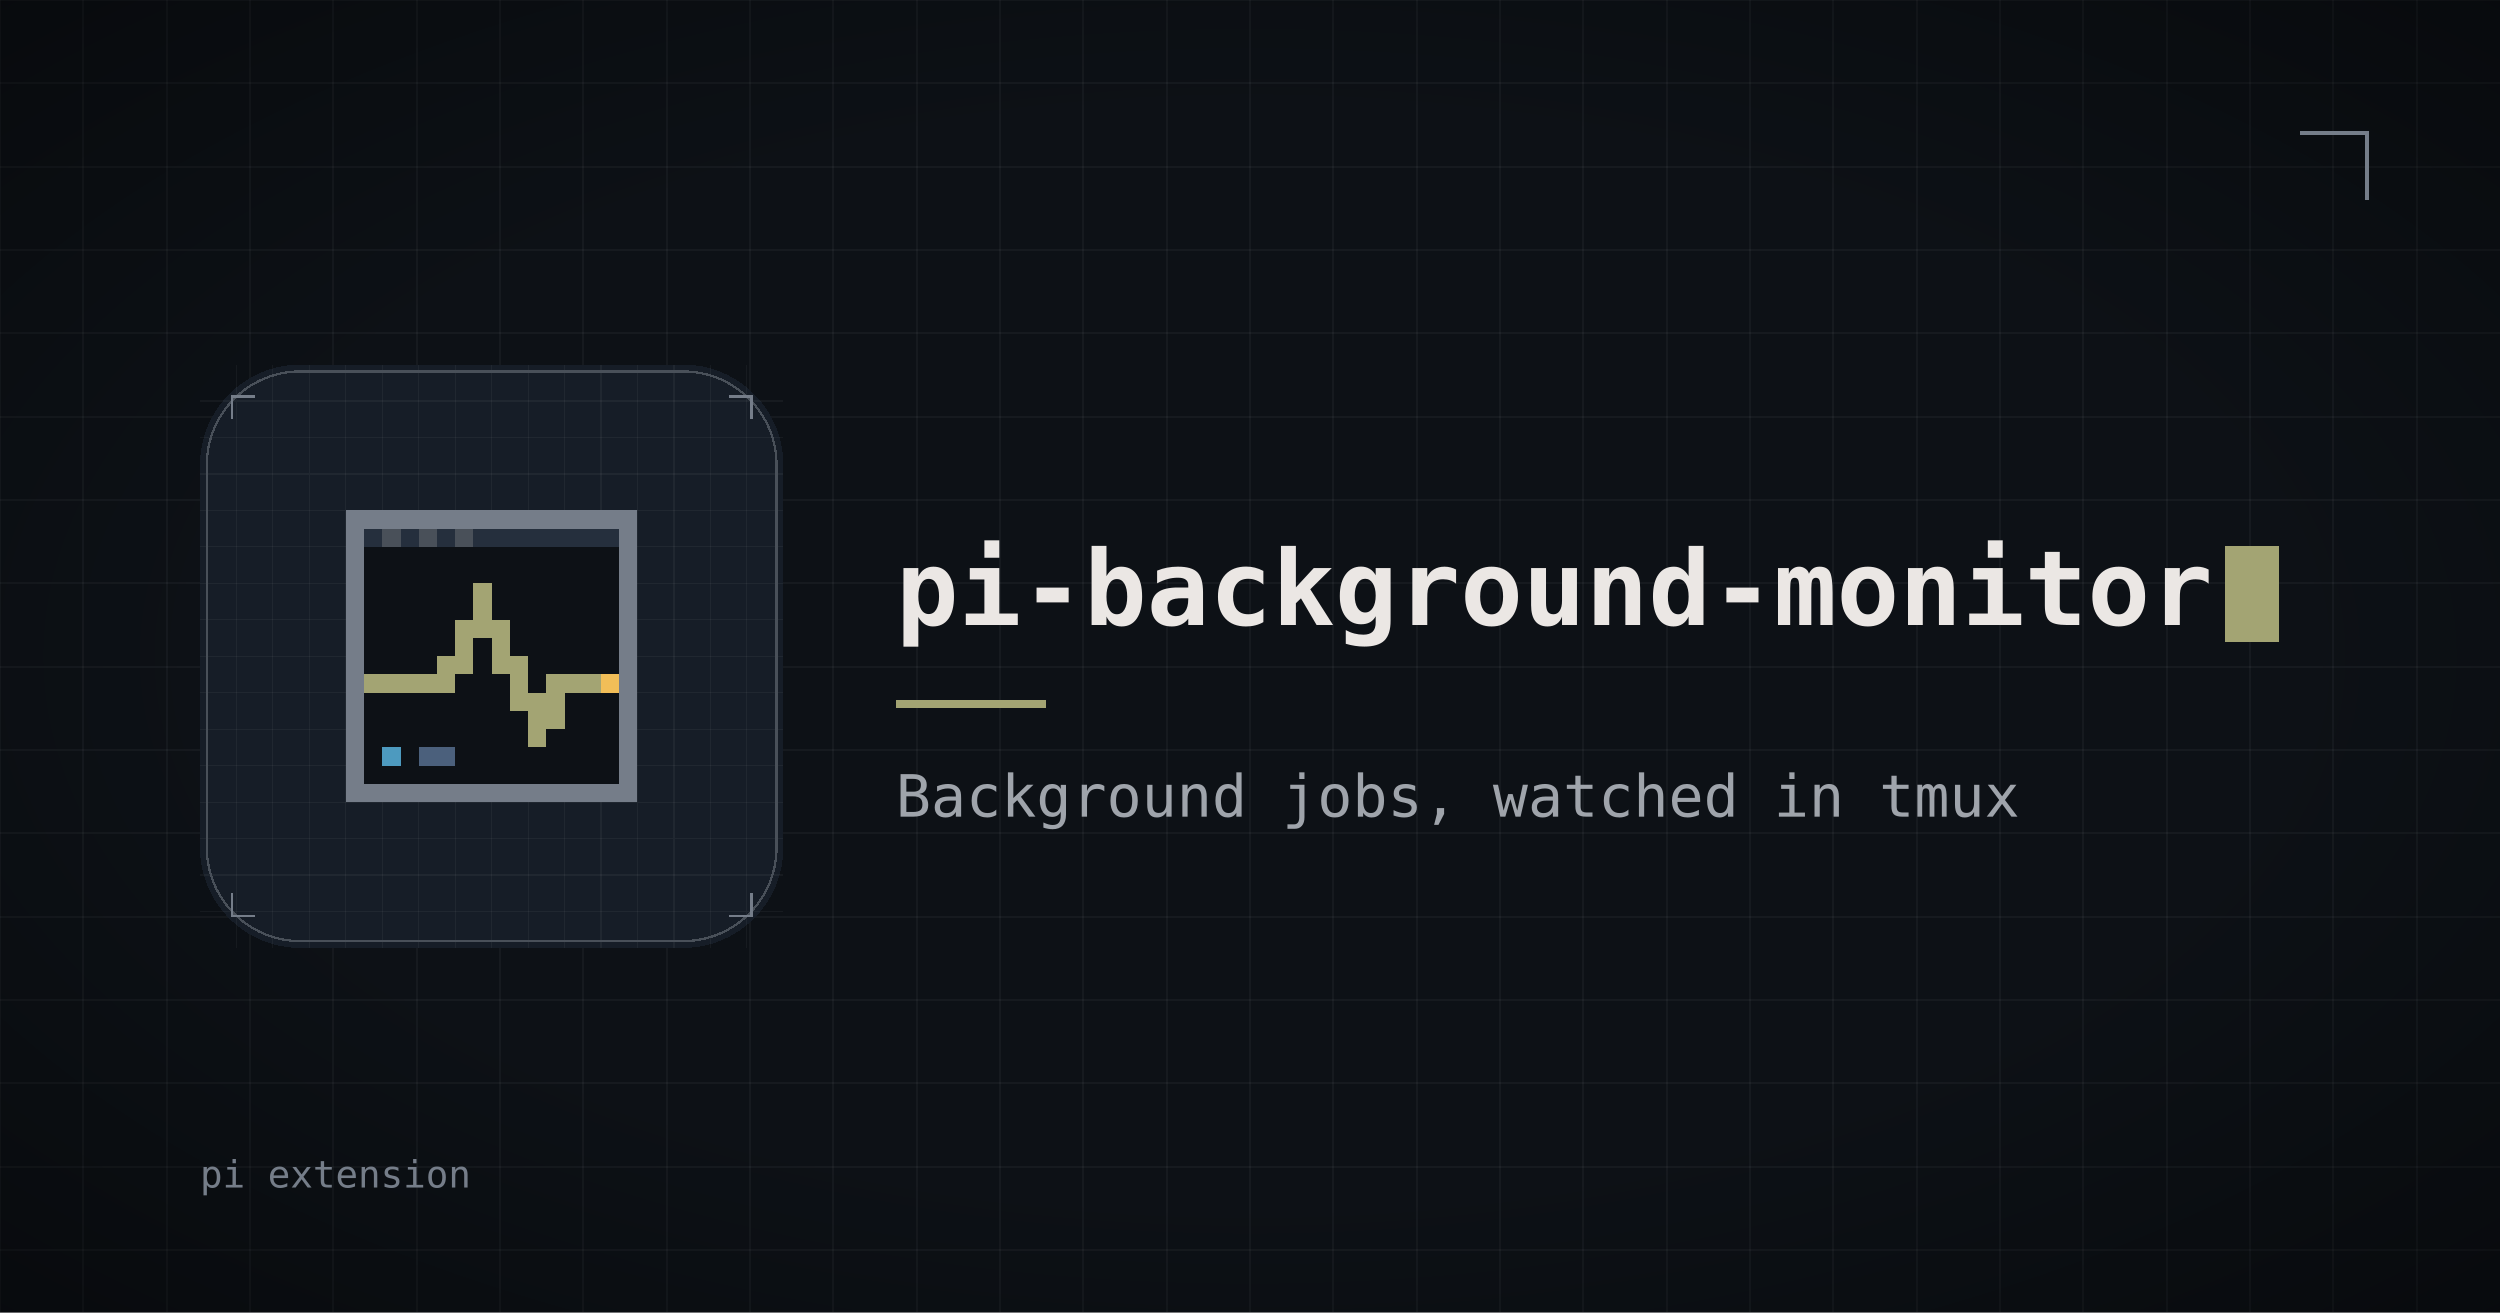
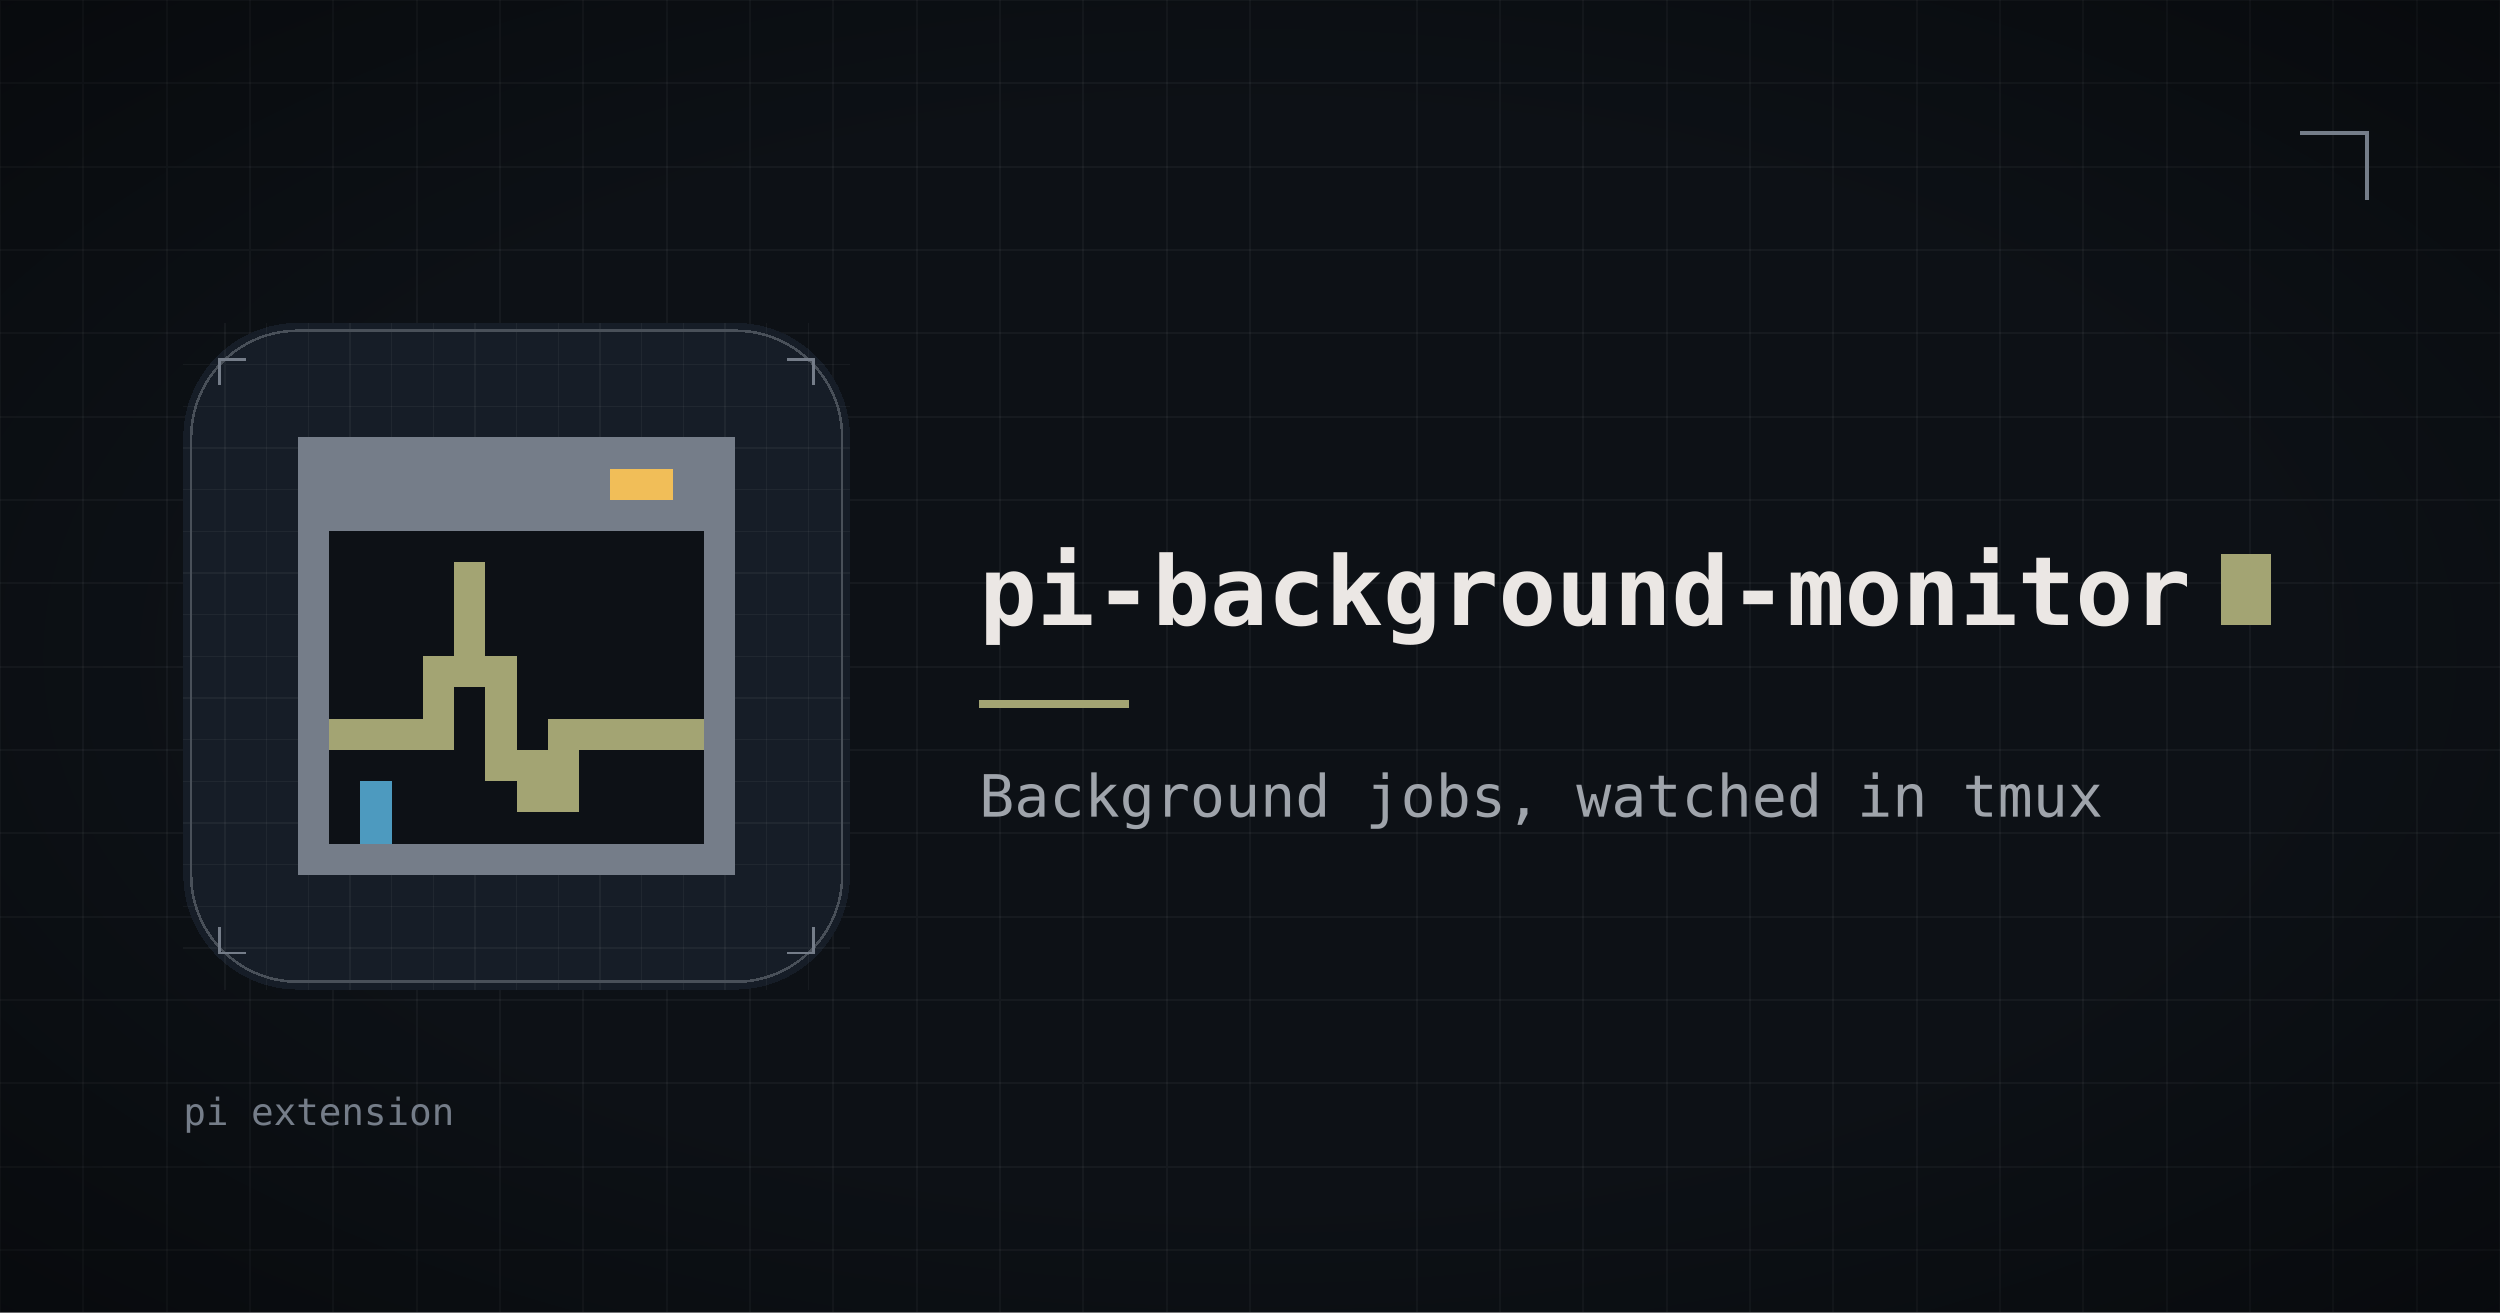
<svg xmlns="http://www.w3.org/2000/svg" viewBox="0 0 1200 630" width="1200" height="630">
  <defs>
    <radialGradient id="v" cx="50%" cy="50%" r="75%">
      <stop offset="55%" stop-color="#000" stop-opacity="0" />
      <stop offset="100%" stop-color="#000" stop-opacity=".45" />
    </radialGradient>
  </defs>
  <rect width="1200" height="630" fill="#0d1116" />
  <g stroke="#fff" stroke-opacity=".04" shape-rendering="crispEdges">
-     <path d="M0 0V630" />
-     <path d="M40 0V630" />
-     <path d="M80 0V630" />
-     <path d="M120 0V630" />
-     <path d="M160 0V630" />
-     <path d="M200 0V630" />
-     <path d="M240 0V630" />
-     <path d="M280 0V630" />
-     <path d="M320 0V630" />
-     <path d="M360 0V630" />
-     <path d="M400 0V630" />
-     <path d="M440 0V630" />
-     <path d="M480 0V630" />
-     <path d="M520 0V630" />
-     <path d="M560 0V630" />
-     <path d="M600 0V630" />
-     <path d="M640 0V630" />
+     <path d="M0 0V630M0 0H1200" />
+     <path d="M40 0V630M0 40H1200" />
+     <path d="M80 0V630M0 80H1200" />
+     <path d="M120 0V630M0 120H1200" />
+     <path d="M160 0V630M0 160H1200" />
+     <path d="M200 0V630M0 200H1200" />
+     <path d="M240 0V630M0 240H1200" />
+     <path d="M280 0V630M0 280H1200" />
+     <path d="M320 0V630M0 320H1200" />
+     <path d="M360 0V630M0 360H1200" />
+     <path d="M400 0V630M0 400H1200" />
+     <path d="M440 0V630M0 440H1200" />
+     <path d="M480 0V630M0 480H1200" />
+     <path d="M520 0V630M0 520H1200" />
+     <path d="M560 0V630M0 560H1200" />
+     <path d="M600 0V630M0 600H1200" />
    <path d="M680 0V630" />
    <path d="M720 0V630" />
    <path d="M760 0V630" />
    <path d="M800 0V630" />
    <path d="M840 0V630" />
    <path d="M880 0V630" />
    <path d="M920 0V630" />
    <path d="M960 0V630" />
    <path d="M1000 0V630" />
    <path d="M1040 0V630" />
    <path d="M1080 0V630" />
    <path d="M1120 0V630" />
    <path d="M1160 0V630" />
-     <path d="M0 0H1200" />
-     <path d="M0 40H1200" />
-     <path d="M0 80H1200" />
-     <path d="M0 120H1200" />
-     <path d="M0 160H1200" />
-     <path d="M0 200H1200" />
-     <path d="M0 240H1200" />
-     <path d="M0 280H1200" />
-     <path d="M0 320H1200" />
-     <path d="M0 360H1200" />
-     <path d="M0 400H1200" />
-     <path d="M0 440H1200" />
-     <path d="M0 480H1200" />
-     <path d="M0 520H1200" />
-     <path d="M0 560H1200" />
-     <path d="M0 600H1200" />
+     <path d="M1200 0V630" />
  </g>
  <rect width="1200" height="630" fill="url(#v)" />
-   <g transform="translate(96 175) scale(0.546875)" shape-rendering="crispEdges">
+   <g transform="translate(88 155) scale(0.625)" shape-rendering="crispEdges">
    <rect width="512" height="512" rx="88" fill="#161d27" />
    <g stroke="#fff" stroke-opacity=".045" stroke-width="1">
      <path d="M32 0V512M0 32H512" />
      <path d="M64 0V512M0 64H512" />
      <path d="M96 0V512M0 96H512" />
      <path d="M128 0V512M0 128H512" />
      <path d="M160 0V512M0 160H512" />
      <path d="M192 0V512M0 192H512" />
      <path d="M224 0V512M0 224H512" />
      <path d="M256 0V512M0 256H512" />
      <path d="M288 0V512M0 288H512" />
      <path d="M320 0V512M0 320H512" />
      <path d="M352 0V512M0 352H512" />
      <path d="M384 0V512M0 384H512" />
      <path d="M416 0V512M0 416H512" />
      <path d="M448 0V512M0 448H512" />
      <path d="M480 0V512M0 480H512" />
    </g>
    <rect x="6" y="6" width="500" height="500" rx="82" fill="none" stroke="#495059" stroke-width="2" />
    <g stroke="#757d89" stroke-width="2" fill="none">
      <path d="M48 28H28V48" />
      <path d="M464 28H484V48" />
      <path d="M48 484H28V464" />
      <path d="M464 484H484V464" />
    </g>
-     <g transform="translate(128 128)">
-       <rect width="256" height="256" fill="#757d89" />
-       <rect x="16" y="16" width="224" height="16" fill="#252f3d" />
-       <rect x="32" y="16" width="16" height="16" fill="#495059" />
-       <rect x="64" y="16" width="16" height="16" fill="#495059" />
-       <rect x="96" y="16" width="16" height="16" fill="#495059" />
-       <rect x="16" y="32" width="224" height="208" fill="#0d1116" />
-       <g fill="#a3a473">
-         <rect x="16" y="144" width="64" height="16" />
-         <rect x="80" y="128" width="16" height="32" />
-         <rect x="96" y="96" width="16" height="48" />
-         <rect x="112" y="64" width="16" height="48" />
-         <rect x="128" y="96" width="16" height="48" />
-         <rect x="144" y="128" width="16" height="48" />
-         <rect x="160" y="160" width="16" height="48" />
-         <rect x="176" y="144" width="16" height="48" />
-         <rect x="192" y="144" width="32" height="16" />
-       </g>
-       <rect x="224" y="144" width="16" height="16" fill="#F1BE58" />
-       <rect x="32" y="208" width="16" height="16" fill="#4D9ABF" />
-       <rect x="64" y="208" width="32" height="16" fill="#4b607c" />
+     <rect x="88" y="88" width="336" height="336" fill="#757d89" />
+     <rect x="112" y="160" width="288" height="240" fill="#0d1116" />
+     <rect x="328" y="112" width="48" height="24" fill="#F1BE58" />
+     <g fill="#a3a473">
+       <rect x="112" y="304" width="72" height="24" />
+       <rect x="184" y="256" width="24" height="72" />
+       <rect x="208" y="184" width="24" height="96" />
+       <rect x="232" y="256" width="24" height="96" />
+       <rect x="256" y="328" width="24" height="48" />
+       <rect x="280" y="304" width="24" height="72" />
+       <rect x="304" y="304" width="96" height="24" />
    </g>
+     <rect x="136" y="352" width="24" height="48" fill="#4D9ABF" />
  </g>
-   <text x="430" y="300" font-family="CaskaydiaCove Nerd Font Mono, DejaVu Sans Mono, monospace" font-weight="700" font-size="50" fill="#ebe7e4">pi-background-monitor</text>
-   <rect x="1068" y="262" width="26" height="46" fill="#a3a473" shape-rendering="crispEdges" />
-   <rect x="430" y="336" width="72" height="4" fill="#a3a473" shape-rendering="crispEdges" />
-   <text x="430" y="392" font-family="CaskaydiaCove Nerd Font Mono, DejaVu Sans Mono, monospace" font-size="28" fill="#9fa4ab">Background jobs, watched in tmux</text>
-   <text x="96" y="570" font-family="CaskaydiaCove Nerd Font Mono, DejaVu Sans Mono, monospace" font-size="18" fill="#757d89">pi extension</text>
+   <text x="470" y="300" font-family="CaskaydiaCove Nerd Font Mono, DejaVu Sans Mono, monospace" font-weight="700" font-size="46" fill="#ebe7e4">pi-background-monitor</text>
+   <rect x="1066" y="266" width="24" height="34" fill="#a3a473" shape-rendering="crispEdges" />
+   <rect x="470" y="336" width="72" height="4" fill="#a3a473" shape-rendering="crispEdges" />
+   <text x="470" y="392" font-family="CaskaydiaCove Nerd Font Mono, DejaVu Sans Mono, monospace" font-size="28" fill="#9fa4ab">Background jobs, watched in tmux</text>
+   <text x="88" y="540" font-family="CaskaydiaCove Nerd Font Mono, DejaVu Sans Mono, monospace" font-size="18" fill="#757d89">pi extension</text>
  <path d="M1104 64H1136V96" stroke="#757d89" stroke-width="2" fill="none" shape-rendering="crispEdges" />
</svg>
